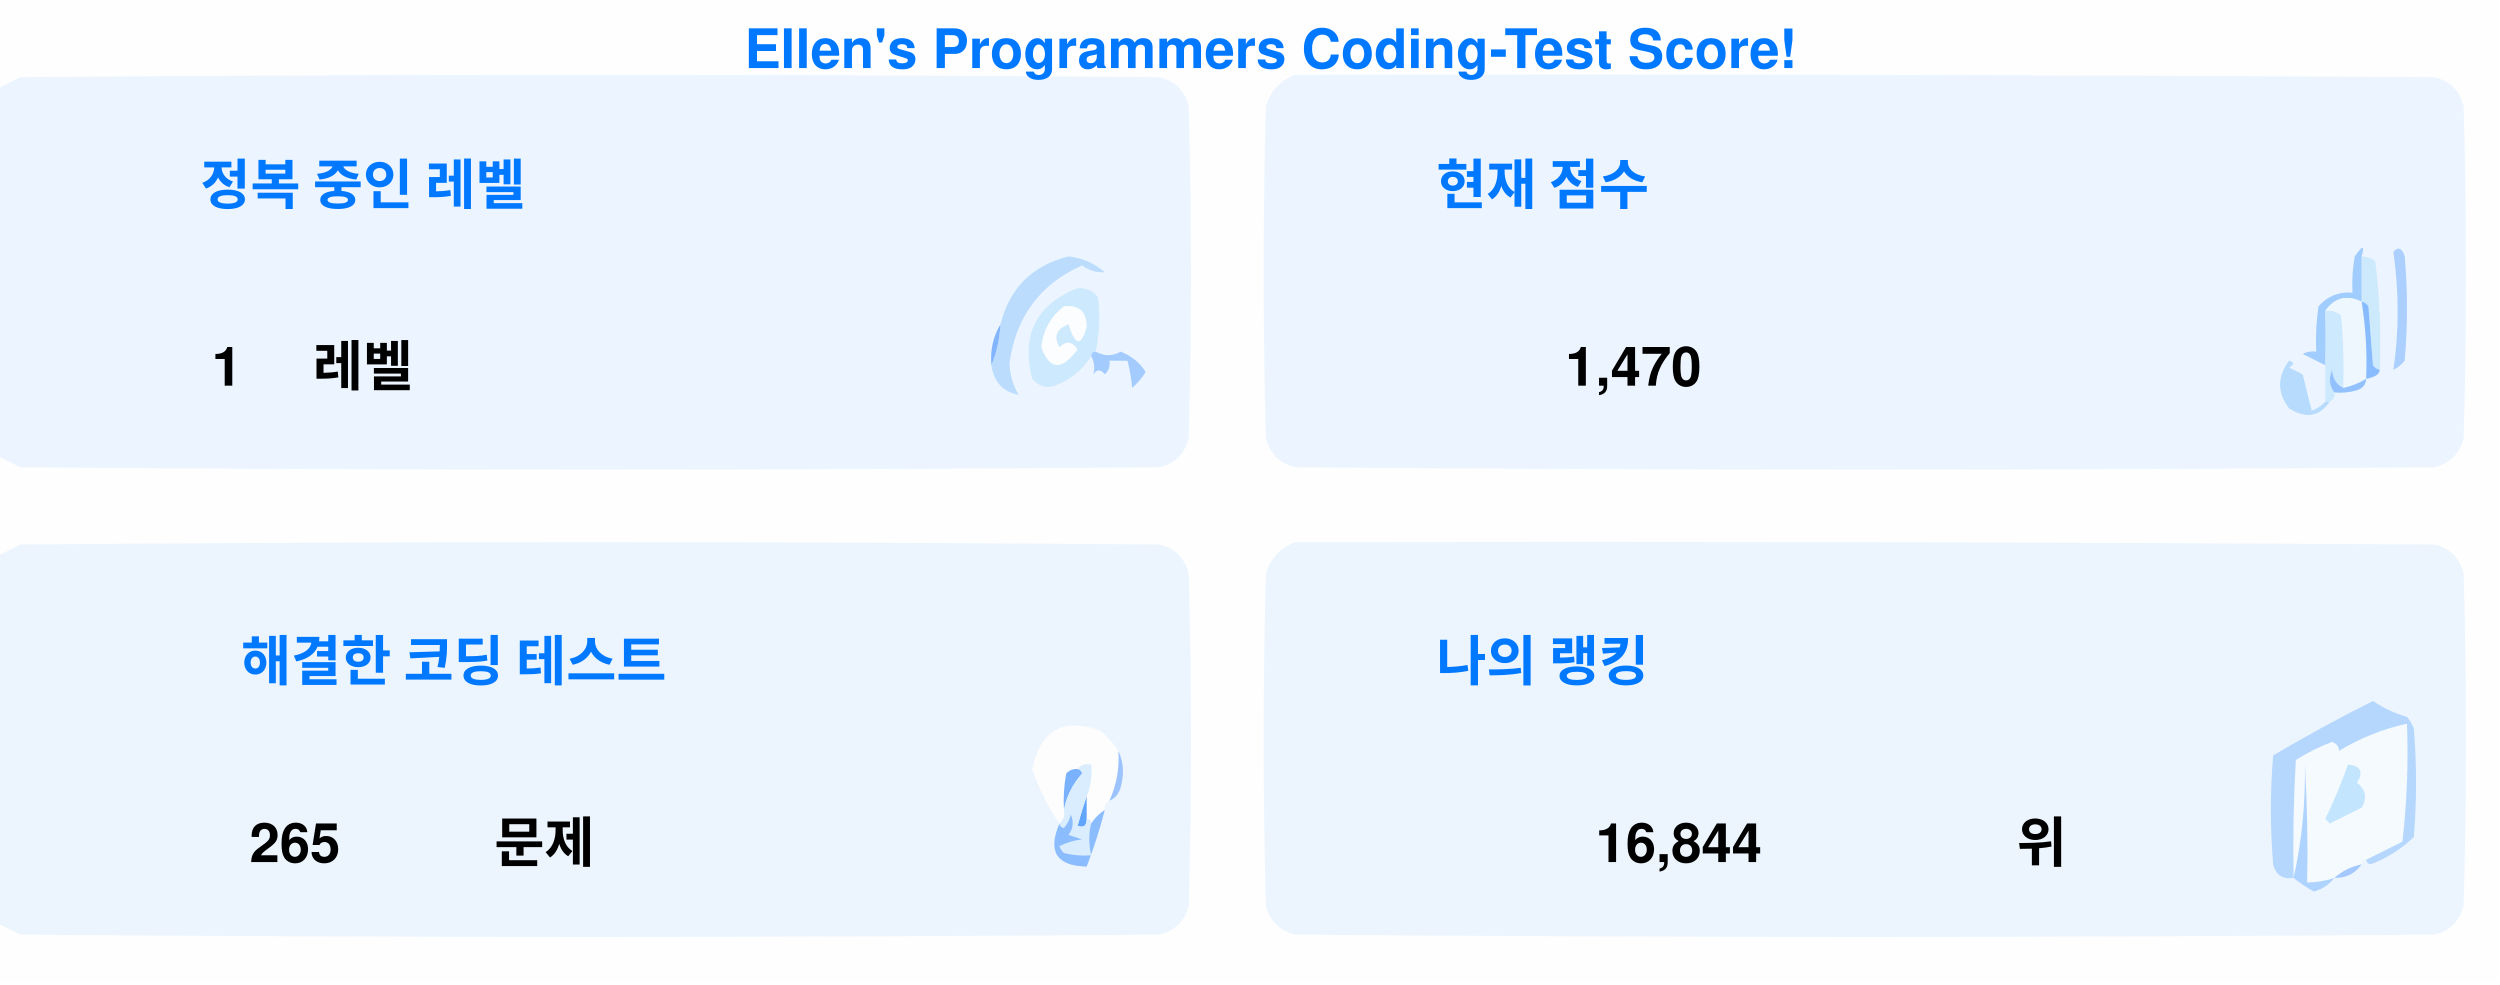
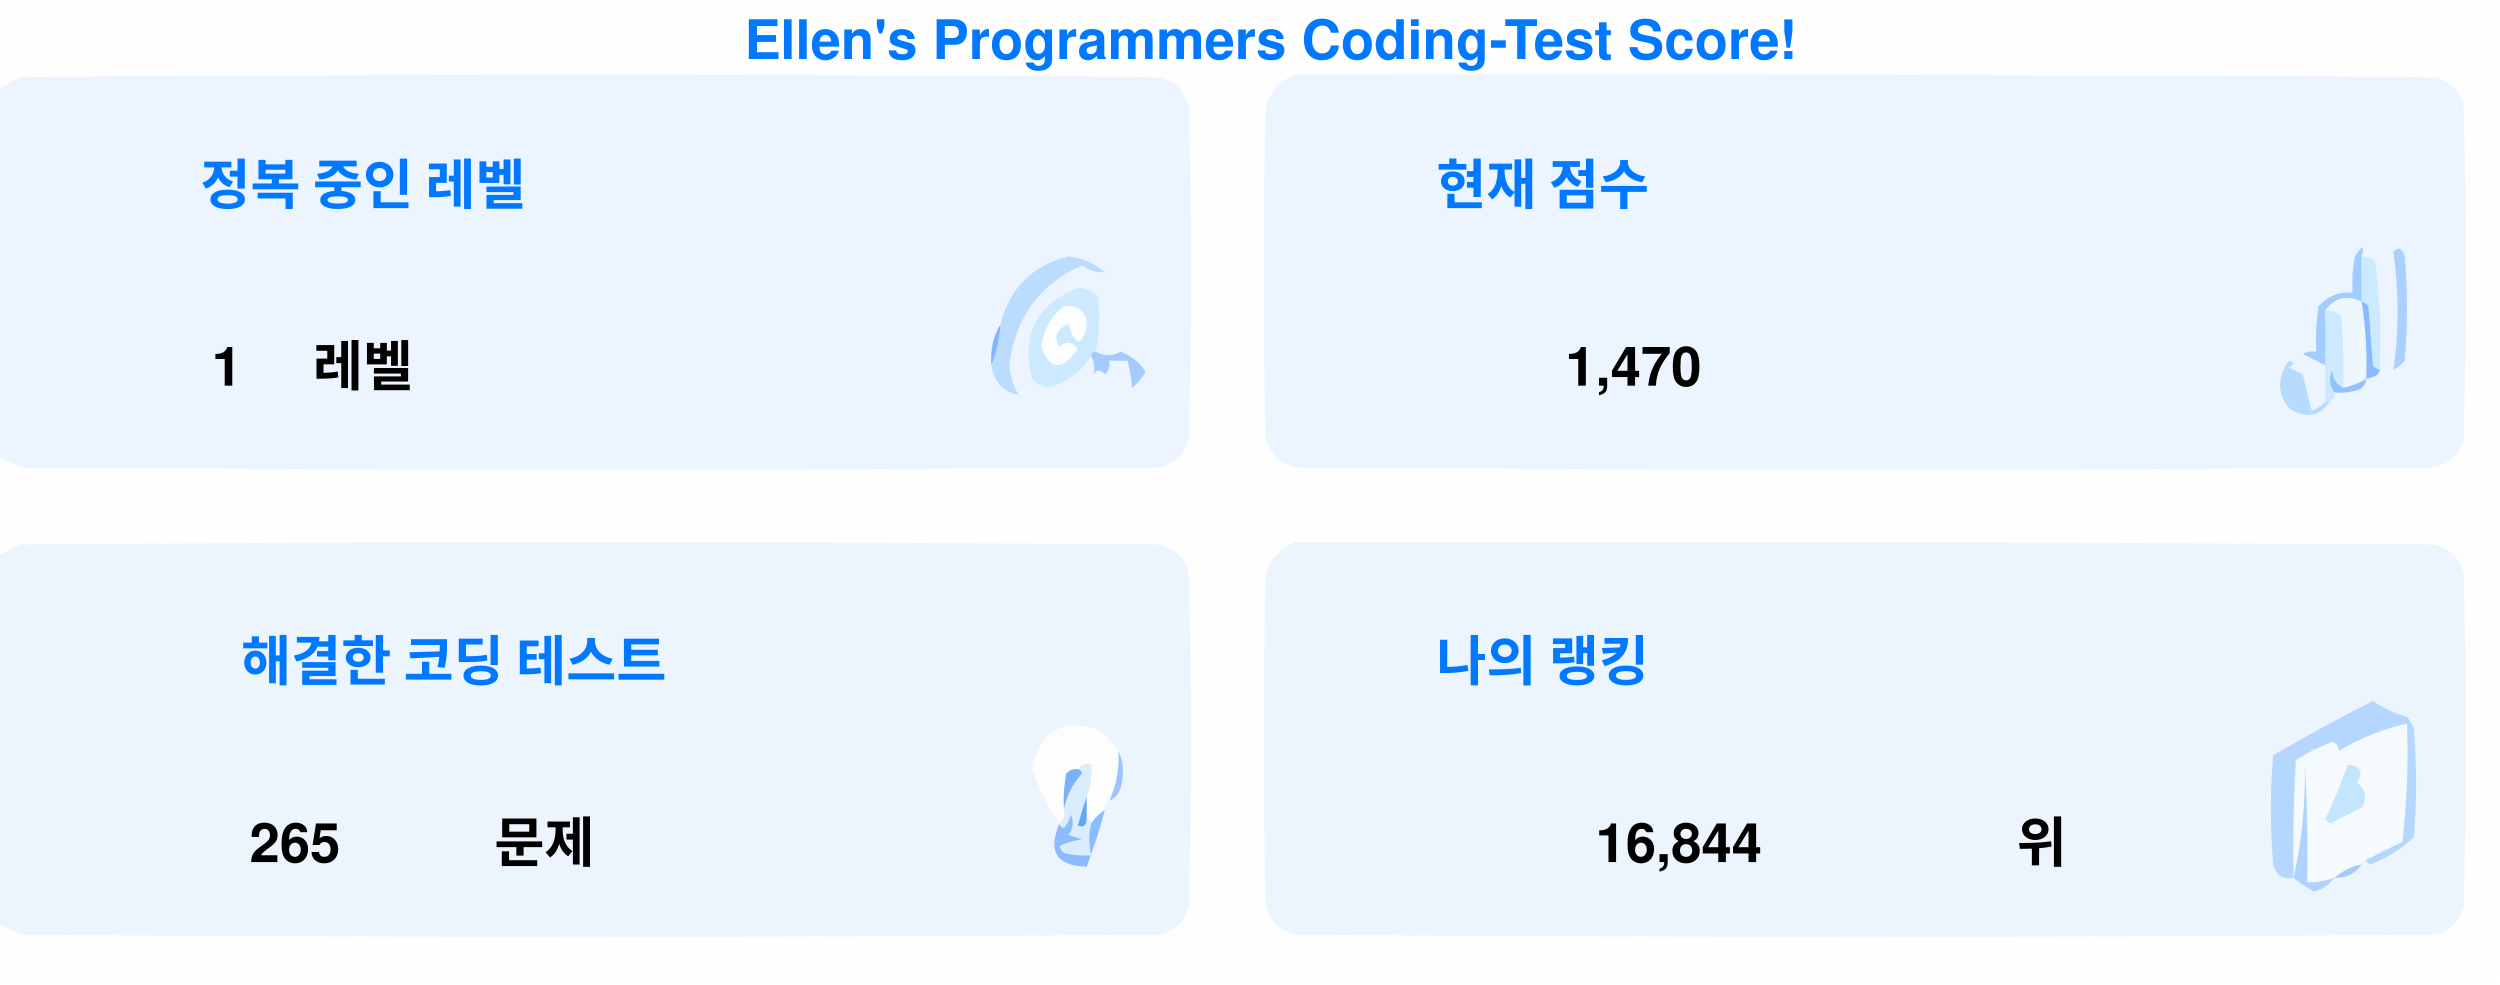
<svg xmlns="http://www.w3.org/2000/svg" version="1.1" width="551px" height="217px" style="shape-rendering:geometricPrecision; text-rendering:geometricPrecision; image-rendering:optimizeQuality; fill-rule:evenodd; clip-rule:evenodd">
  <style>
            .prog {
                color: #ff78ff;
                font-size: 0.8rem;
                font-weight: bold;
                line-height: 0.8rem;
                font-family: -apple-system,BlinkMacSystemFont,Segoe UI,Helvetica,Arial,sans-serif,Apple Color Emoji,Segoe UI Emoji;
            }

            .title {
                color: #0078ff;
                font-size: 1rem;
                line-height: 1.5rem;
                font-weight: bold;
                font-family: -apple-system,BlinkMacSystemFont,Segoe UI,Helvetica,Arial,sans-serif,Apple Color Emoji,Segoe UI Emoji;
            }
        
            .desc {
                color: #0078ff;
                font-size: 2.5rem;
                font-weight: bold;
                line-height: 1.5rem;
                font-family: -apple-system,BlinkMacSystemFont,Segoe UI,Helvetica,Arial,sans-serif,Apple Color Emoji,Segoe UI Emoji;
            }
        
            .desc-2 {
                color: #0078ff;
                font-size: 1rem;
                font-weight: bold;
                line-height: 1.5rem;
                font-family: -apple-system,BlinkMacSystemFont,Segoe UI,Helvetica,Arial,sans-serif,Apple Color Emoji,Segoe UI Emoji;
            }
        
            .text, .desc {
                animation: twinkling 4s ease-in-out infinite;
            }
        
            @keyframes twinkling {
                40% { opacity: 1; }
                50% { opacity: 0.5; }
                60% { opacity: 1; }
                70% { opacity: 0.5; }
                80% { opacity: 1; }
            };

            .programmers {
                color: #0078ff;
                font-size: 3rem;
                font-weight: bold;
                line-height: 1.5rem;
                font-family: -apple-system,BlinkMacSystemFont,Segoe UI,Helvetica,Arial,sans-serif,Apple Color Emoji,Segoe UI Emoji;
            }
        </style>
  <g>
    <path style="opacity:1" fill="#fefefe" d="M -0.5,-0.5 C 183.167,-0.5 366.833,-0.5 550.5,-0.5C 550.5,71.833 550.5,144.167 550.5,216.5C 366.833,216.5 183.167,216.5 -0.5,216.5C -0.5,212.167 -0.5,207.833 -0.5,203.5C 1.14,204.32 2.807,205.153 4.5,206C 88.167,206.667 171.833,206.667 255.5,206C 259,205.167 261.167,203 262,199.5C 262.667,175.167 262.667,150.833 262,126.5C 261.167,123 259,120.833 255.5,120C 171.833,119.333 88.167,119.333 4.5,120C 2.807,120.847 1.14,121.68 -0.5,122.5C -0.5,115.167 -0.5,107.833 -0.5,100.5C 1.14,101.32 2.807,102.153 4.5,103C 88.167,103.667 171.833,103.667 255.5,103C 259,102.167 261.167,100 262,96.5C 262.667,72.167 262.667,47.833 262,23.5C 261.167,20 259,17.833 255.5,17C 171.833,16.333 88.167,16.333 4.5,17C 2.807,17.847 1.14,18.68 -0.5,19.5C -0.5,12.833 -0.5,6.167 -0.5,-0.5 Z" />
  </g>
  <g>
    <path style="opacity:1" fill="#ecf5ff" d="M -0.5,100.5 C -0.5,73.5 -0.5,46.5 -0.5,19.5C 1.14,18.68 2.807,17.847 4.5,17C 88.167,16.333 171.833,16.333 255.5,17C 259,17.833 261.167,20 262,23.5C 262.667,47.833 262.667,72.167 262,96.5C 261.167,100 259,102.167 255.5,103C 171.833,103.667 88.167,103.667 4.5,103C 2.807,102.153 1.14,101.32 -0.5,100.5 Z" />
  </g>
  <g>
    <path style="opacity:1" fill="#ecf5ff" d="M 285.5,16.5 C 369.167,16.333 452.834,16.5 536.5,17C 540,17.833 542.167,20 543,23.5C 543.667,47.833 543.667,72.167 543,96.5C 542.167,100 540,102.167 536.5,103C 452.833,103.667 369.167,103.667 285.5,103C 282,102.167 279.833,100 279,96.5C 278.333,72.167 278.333,47.833 279,23.5C 280.018,19.985 282.185,17.652 285.5,16.5 Z" />
  </g>
  <g>
    <path style="opacity:1" fill="#cdeafd" d="M 520.5,56.5 C 521.583,56.539 522.583,56.873 523.5,57.5C 524.498,65.472 524.831,73.472 524.5,81.5C 523.883,81.389 523.383,81.056 523,80.5C 522.667,76.167 522.333,71.833 522,67.5C 521.617,66.944 521.117,66.611 520.5,66.5C 520.5,63.167 520.5,59.833 520.5,56.5 Z" />
  </g>
  <g>
    <path style="opacity:1" fill="#abcfff" d="M 527.5,55.5 C 528.566,54.308 529.399,54.641 530,56.5C 530.667,64.167 530.667,71.833 530,79.5C 529.311,80.357 528.478,81.023 527.5,81.5C 528.758,73.08 528.758,64.414 527.5,55.5 Z" />
  </g>
  <g>
    <path style="opacity:1" fill="#bbdcfd" d="M 218.5,80.5 C 219.657,77.727 220.324,74.727 220.5,71.5C 222.49,63.51 227.49,58.51 235.5,56.5C 238.528,56.847 241.194,58.014 243.5,60C 241.744,60.141 240.078,59.641 238.5,58.5C 229.247,62.607 223.914,69.773 222.5,80C 222.565,82.526 223.232,84.859 224.5,87C 221.07,86.397 219.07,84.231 218.5,80.5 Z" />
  </g>
  <g>
    <path style="opacity:1" fill="#cde9fd" d="M 241.5,77.5 C 240.833,77.5 240.5,77.833 240.5,78.5C 238.628,81.529 235.961,83.695 232.5,85C 230.536,85.624 228.869,85.124 227.5,83.5C 225.021,73.791 228.354,67.124 237.5,63.5C 239.374,63.39 240.874,64.056 242,65.5C 242.497,69.524 242.331,73.524 241.5,77.5 Z" />
  </g>
  <g>
    <path style="opacity:1" fill="#fcfdfe" d="M 234.5,67.5 C 237.826,67.162 239.493,68.662 239.5,72C 238.334,76.434 237,76.267 235.5,71.5C 232.832,72.515 232.166,74.182 233.5,76.5C 235.017,75.089 236.351,75.256 237.5,77C 234.006,81.771 231.34,81.605 229.5,76.5C 229.904,72.771 231.571,69.771 234.5,67.5 Z" />
  </g>
  <g>
    <path style="opacity:1" fill="#a1ccfe" d="M 520.5,56.5 C 520.5,59.833 520.5,63.167 520.5,66.5C 517.238,64.922 514.572,65.589 512.5,68.5C 512.617,72.81 512.617,76.81 512.5,80.5C 510.86,79.68 509.193,78.847 507.5,78C 508.448,77.517 509.448,77.35 510.5,77.5C 510.335,74.15 510.502,70.817 511,67.5C 512.995,65.253 515.495,64.253 518.5,64.5C 518.336,61.813 518.503,59.146 519,56.5C 520.731,53.969 521.231,53.969 520.5,56.5 Z" />
  </g>
  <g>
    <path style="opacity:1" fill="#cde9fd" d="M 512.5,68.5 C 513.822,68.33 514.989,68.663 516,69.5C 516.499,74.823 516.666,80.156 516.5,85.5C 514.955,84.77 514.122,83.437 514,81.5C 513.22,83.387 513.387,85.054 514.5,86.5C 514.672,87.492 514.338,88.158 513.5,88.5C 513.167,88.5 512.833,88.5 512.5,88.5C 512.5,85.833 512.5,83.167 512.5,80.5C 512.617,76.81 512.617,72.81 512.5,68.5 Z" />
  </g>
  <g>
    <path style="opacity:1" fill="#eef6fe" d="M 520.5,66.5 C 521.407,72.106 521.74,77.773 521.5,83.5C 519.95,84.441 518.284,85.108 516.5,85.5C 516.666,80.156 516.499,74.823 516,69.5C 514.989,68.663 513.822,68.33 512.5,68.5C 514.572,65.589 517.238,64.922 520.5,66.5 Z" />
  </g>
  <g>
    <path style="opacity:1" fill="#88bcff" d="M 520.5,66.5 C 521.117,66.611 521.617,66.944 522,67.5C 522.333,71.833 522.667,76.167 523,80.5C 523.383,81.056 523.883,81.389 524.5,81.5C 524.445,82.469 523.445,83.136 521.5,83.5C 521.74,77.773 521.407,72.106 520.5,66.5 Z" />
  </g>
  <g>
    <path style="opacity:1" fill="#82b5fe" d="M 220.5,71.5 C 220.324,74.727 219.657,77.727 218.5,80.5C 218.215,77.171 218.882,74.171 220.5,71.5 Z" />
  </g>
  <g>
    <path style="opacity:1" fill="#a3cbfe" d="M 240.5,78.5 C 240.5,77.833 240.833,77.5 241.5,77.5C 243.391,78.536 245.224,78.536 247,77.5C 249.391,78.429 251.225,79.929 252.5,82C 251.681,83.319 250.681,84.486 249.5,85.5C 249.409,83.777 249.075,81.777 248.5,79.5C 247.167,79.5 245.833,79.5 244.5,79.5C 244.719,80.675 244.386,81.675 243.5,82.5C 242.575,81.359 241.741,81.359 241,82.5C 241.331,80.981 241.164,79.648 240.5,78.5 Z" />
  </g>
  <g>
    <path style="opacity:1" fill="#b7dbfd" d="M 512.5,88.5 C 512.833,88.5 513.167,88.5 513.5,88.5C 511.199,91.857 508.199,92.357 504.5,90C 501.872,86.535 501.872,83.035 504.5,79.5C 505.696,79.846 505.696,80.346 504.5,81C 505.5,81.5 506.5,82 507.5,82.5C 508.167,85.167 508.833,87.833 509.5,90.5C 510.739,90.058 511.739,89.391 512.5,88.5 Z" />
  </g>
  <g>
    <path style="opacity:1" fill="#92c1fe" d="M 516.5,85.5 C 518.284,85.108 519.95,84.441 521.5,83.5C 521.423,84.75 520.756,85.583 519.5,86C 517.866,86.493 516.199,86.66 514.5,86.5C 513.387,85.054 513.22,83.387 514,81.5C 514.122,83.437 514.955,84.77 516.5,85.5 Z" />
  </g>
  <g>
    <path style="opacity:1" fill="#ecf5fe" d="M -0.5,203.5 C -0.5,176.5 -0.5,149.5 -0.5,122.5C 1.14,121.68 2.807,120.847 4.5,120C 88.167,119.333 171.833,119.333 255.5,120C 259,120.833 261.167,123 262,126.5C 262.667,150.833 262.667,175.167 262,199.5C 261.167,203 259,205.167 255.5,206C 171.833,206.667 88.167,206.667 4.5,206C 2.807,205.153 1.14,204.32 -0.5,203.5 Z" />
  </g>
  <g>
    <path style="opacity:1" fill="#ecf5fe" d="M 285.5,119.5 C 369.167,119.333 452.834,119.5 536.5,120C 540,120.833 542.167,123 543,126.5C 543.667,150.833 543.667,175.167 543,199.5C 542.167,203 540,205.167 536.5,206C 452.833,206.667 369.167,206.667 285.5,206C 282,205.167 279.833,203 279,199.5C 278.333,175.167 278.333,150.833 279,126.5C 280.018,122.985 282.185,120.652 285.5,119.5 Z" />
  </g>
  <g>
    <path style="opacity:1" fill="#fdfdfe" d="M 246.5,165.5 C 246.758,169.367 246.092,173.034 244.5,176.5C 243.662,176.842 243.328,177.508 243.5,178.5C 242.272,179.306 241.272,180.306 240.5,181.5C 240.5,180.833 240.167,180.5 239.5,180.5C 239.5,178.833 239.5,177.167 239.5,175.5C 240.369,173.283 240.702,170.95 240.5,168.5C 239.209,168.263 238.209,168.596 237.5,169.5C 236.504,169.414 235.671,169.748 235,170.5C 234.503,173.146 234.336,175.813 234.5,178.5C 234.737,179.791 234.404,180.791 233.5,181.5C 230.986,177.806 228.986,173.806 227.5,169.5C 229.309,160.957 234.309,158.124 242.5,161C 244.07,162.397 245.404,163.897 246.5,165.5 Z" />
  </g>
  <g>
    <path style="opacity:1" fill="#f5faff" d="M 521.5,189.5 C 520.833,189.5 520.5,189.833 520.5,190.5C 518.181,190.992 516.181,191.992 514.5,193.5C 512.565,194.15 510.565,194.483 508.5,194.5C 508.666,185.827 508.5,177.16 508,168.5C 508.141,177.227 507.308,185.56 505.5,193.5C 505.334,184.827 505.5,176.16 506,167.5C 508.527,165.903 511.194,164.57 514,163.5C 515.011,163.892 515.511,164.559 515.5,165.5C 520.21,162.641 525.21,160.641 530.5,159.5C 530.831,168.192 530.498,176.859 529.5,185.5C 526.807,186.847 524.14,188.18 521.5,189.5 Z" />
  </g>
  <g>
    <path style="opacity:1" fill="#b6d7fd" d="M 521.5,189.5 C 524.14,188.18 526.807,186.847 529.5,185.5C 530.498,176.859 530.831,168.192 530.5,159.5C 525.21,160.641 520.21,162.641 515.5,165.5C 515.511,164.559 515.011,163.892 514,163.5C 511.194,164.57 508.527,165.903 506,167.5C 505.5,176.16 505.334,184.827 505.5,193.5C 503.089,193.863 501.589,192.863 501,190.5C 500.333,182.5 500.333,174.5 501,166.5C 508.173,162.246 515.507,158.246 523,154.5C 525.304,156.068 527.804,157.235 530.5,158C 531.126,158.75 531.626,159.584 532,160.5C 532.667,168.5 532.667,176.5 532,184.5C 529.292,187.111 526.125,189.111 522.5,190.5C 521.893,190.376 521.56,190.043 521.5,189.5 Z" />
  </g>
  <g>
    <path style="opacity:1" fill="#c3e5fe" d="M 517.5,168.5 C 520.317,168.801 520.984,170.134 519.5,172.5C 521.439,174.122 521.772,175.956 520.5,178C 518.167,179.167 515.833,180.333 513.5,181.5C 513.167,181.167 512.833,180.833 512.5,180.5C 514.414,176.515 516.081,172.515 517.5,168.5 Z" />
  </g>
  <g>
    <path style="opacity:1" fill="#7ab1fc" d="M 237.5,169.5 C 238.043,169.56 238.376,169.893 238.5,170.5C 236.395,172.836 235.062,175.503 234.5,178.5C 234.336,175.813 234.503,173.146 235,170.5C 235.671,169.748 236.504,169.414 237.5,169.5 Z" />
  </g>
  <g>
    <path style="opacity:1" fill="#afd3ff" d="M 514.5,193.5 C 513.378,194.947 511.878,195.947 510,196.5C 508.348,195.601 506.848,194.601 505.5,193.5C 507.308,185.56 508.141,177.227 508,168.5C 508.5,177.16 508.666,185.827 508.5,194.5C 510.565,194.483 512.565,194.15 514.5,193.5 Z" />
  </g>
  <g>
    <path style="opacity:1" fill="#9cc3fd" d="M 246.5,165.5 C 247.634,167.966 247.801,170.633 247,173.5C 246.623,174.942 245.79,175.942 244.5,176.5C 246.092,173.034 246.758,169.367 246.5,165.5 Z" />
  </g>
  <g>
    <path style="opacity:1" fill="#62a6fc" d="M 239.5,175.5 C 239.5,177.167 239.5,178.833 239.5,180.5C 239.483,182.028 238.816,182.528 237.5,182C 238.117,179.723 238.784,177.556 239.5,175.5 Z" />
  </g>
  <g>
    <path style="opacity:1" fill="#daedfe" d="M 237.5,169.5 C 238.209,168.596 239.209,168.263 240.5,168.5C 240.702,170.95 240.369,173.283 239.5,175.5C 238.784,177.556 238.117,179.723 237.5,182C 238.816,182.528 239.483,182.028 239.5,180.5C 240.167,180.5 240.5,180.833 240.5,181.5C 239.918,183.669 239.918,186.002 240.5,188.5C 238.473,188.662 236.473,188.495 234.5,188C 234.043,187.586 233.709,187.086 233.5,186.5C 235.078,185.702 236.744,185.202 238.5,185C 237.5,184.667 236.5,184.333 235.5,184C 236.554,182.612 236.72,181.112 236,179.5C 235.751,180.624 235.251,181.624 234.5,182.5C 233.893,182.376 233.56,182.043 233.5,181.5C 234.404,180.791 234.737,179.791 234.5,178.5C 235.062,175.503 236.395,172.836 238.5,170.5C 238.376,169.893 238.043,169.56 237.5,169.5 Z" />
  </g>
  <g>
    <path style="opacity:1" fill="#8bbcfd" d="M 243.5,178.5 C 242.395,182.803 241.062,186.969 239.5,191C 232.857,190.847 230.857,187.68 233.5,181.5C 233.56,182.043 233.893,182.376 234.5,182.5C 235.251,181.624 235.751,180.624 236,179.5C 236.72,181.112 236.554,182.612 235.5,184C 236.5,184.333 237.5,184.667 238.5,185C 236.744,185.202 235.078,185.702 233.5,186.5C 233.709,187.086 234.043,187.586 234.5,188C 236.473,188.495 238.473,188.662 240.5,188.5C 239.918,186.002 239.918,183.669 240.5,181.5C 241.272,180.306 242.272,179.306 243.5,178.5 Z" />
  </g>
  <g>
    <path style="opacity:1" fill="#a4c8ff" d="M 520.5,190.5 C 519.089,192.539 517.089,193.539 514.5,193.5C 516.181,191.992 518.181,190.992 520.5,190.5 Z" />
  </g>
-   <text text-anchor="middle" x="280" y="15" class="prog" style="fill:#0078ff;" stroke="#none" stroke-width="1">Ellen's Programmers Coding-Test Score!</text>
+   <text text-anchor="middle" x="280" y="13" class="prog" style="fill:#0078ff;" stroke="#none" stroke-width="1">Ellen's Programmers Coding-Test Score!</text>
  <text text-anchor="middle" x="80" y="45" class="title" style="fill:#0078ff;" stroke="#none" stroke-width="1">정복 중인 레벨</text>
  <text text-anchor="middle" x="50" y="85" class="desc" stroke="#none" stroke-width="1">1</text>
  <text text-anchor="middle" x="80" y="85" class="desc-2" stroke="#none" stroke-width="1">레벨</text>
  <text text-anchor="middle" x="340" y="45" class="title" style="fill:#0078ff;" stroke="#none" stroke-width="1">현재 점수</text>
  <text text-anchor="middle" x="360" y="85" class="desc" stroke="#none" stroke-width="1">1,470</text>
  <text text-anchor="middle" x="100" y="150" class="title" style="fill:#0078ff;" stroke="#none" stroke-width="1">해결한 코딩 테스트</text>
  <text text-anchor="middle" x="65" y="190" class="desc" stroke="#none" stroke-width="1">265</text>
  <text text-anchor="middle" x="120" y="190" class="desc-2" stroke="#none" stroke-width="1">문제</text>
  <text text-anchor="middle" x="340" y="150" class="title" style="fill:#0078ff;" stroke="#none" stroke-width="1">나의 랭킹</text>
  <text text-anchor="middle" x="370" y="190" class="desc" stroke="#none" stroke-width="1">16,844</text>
  <text text-anchor="middle" x="450" y="190" class="desc-2" stroke="#none" stroke-width="1">위</text>
</svg>
